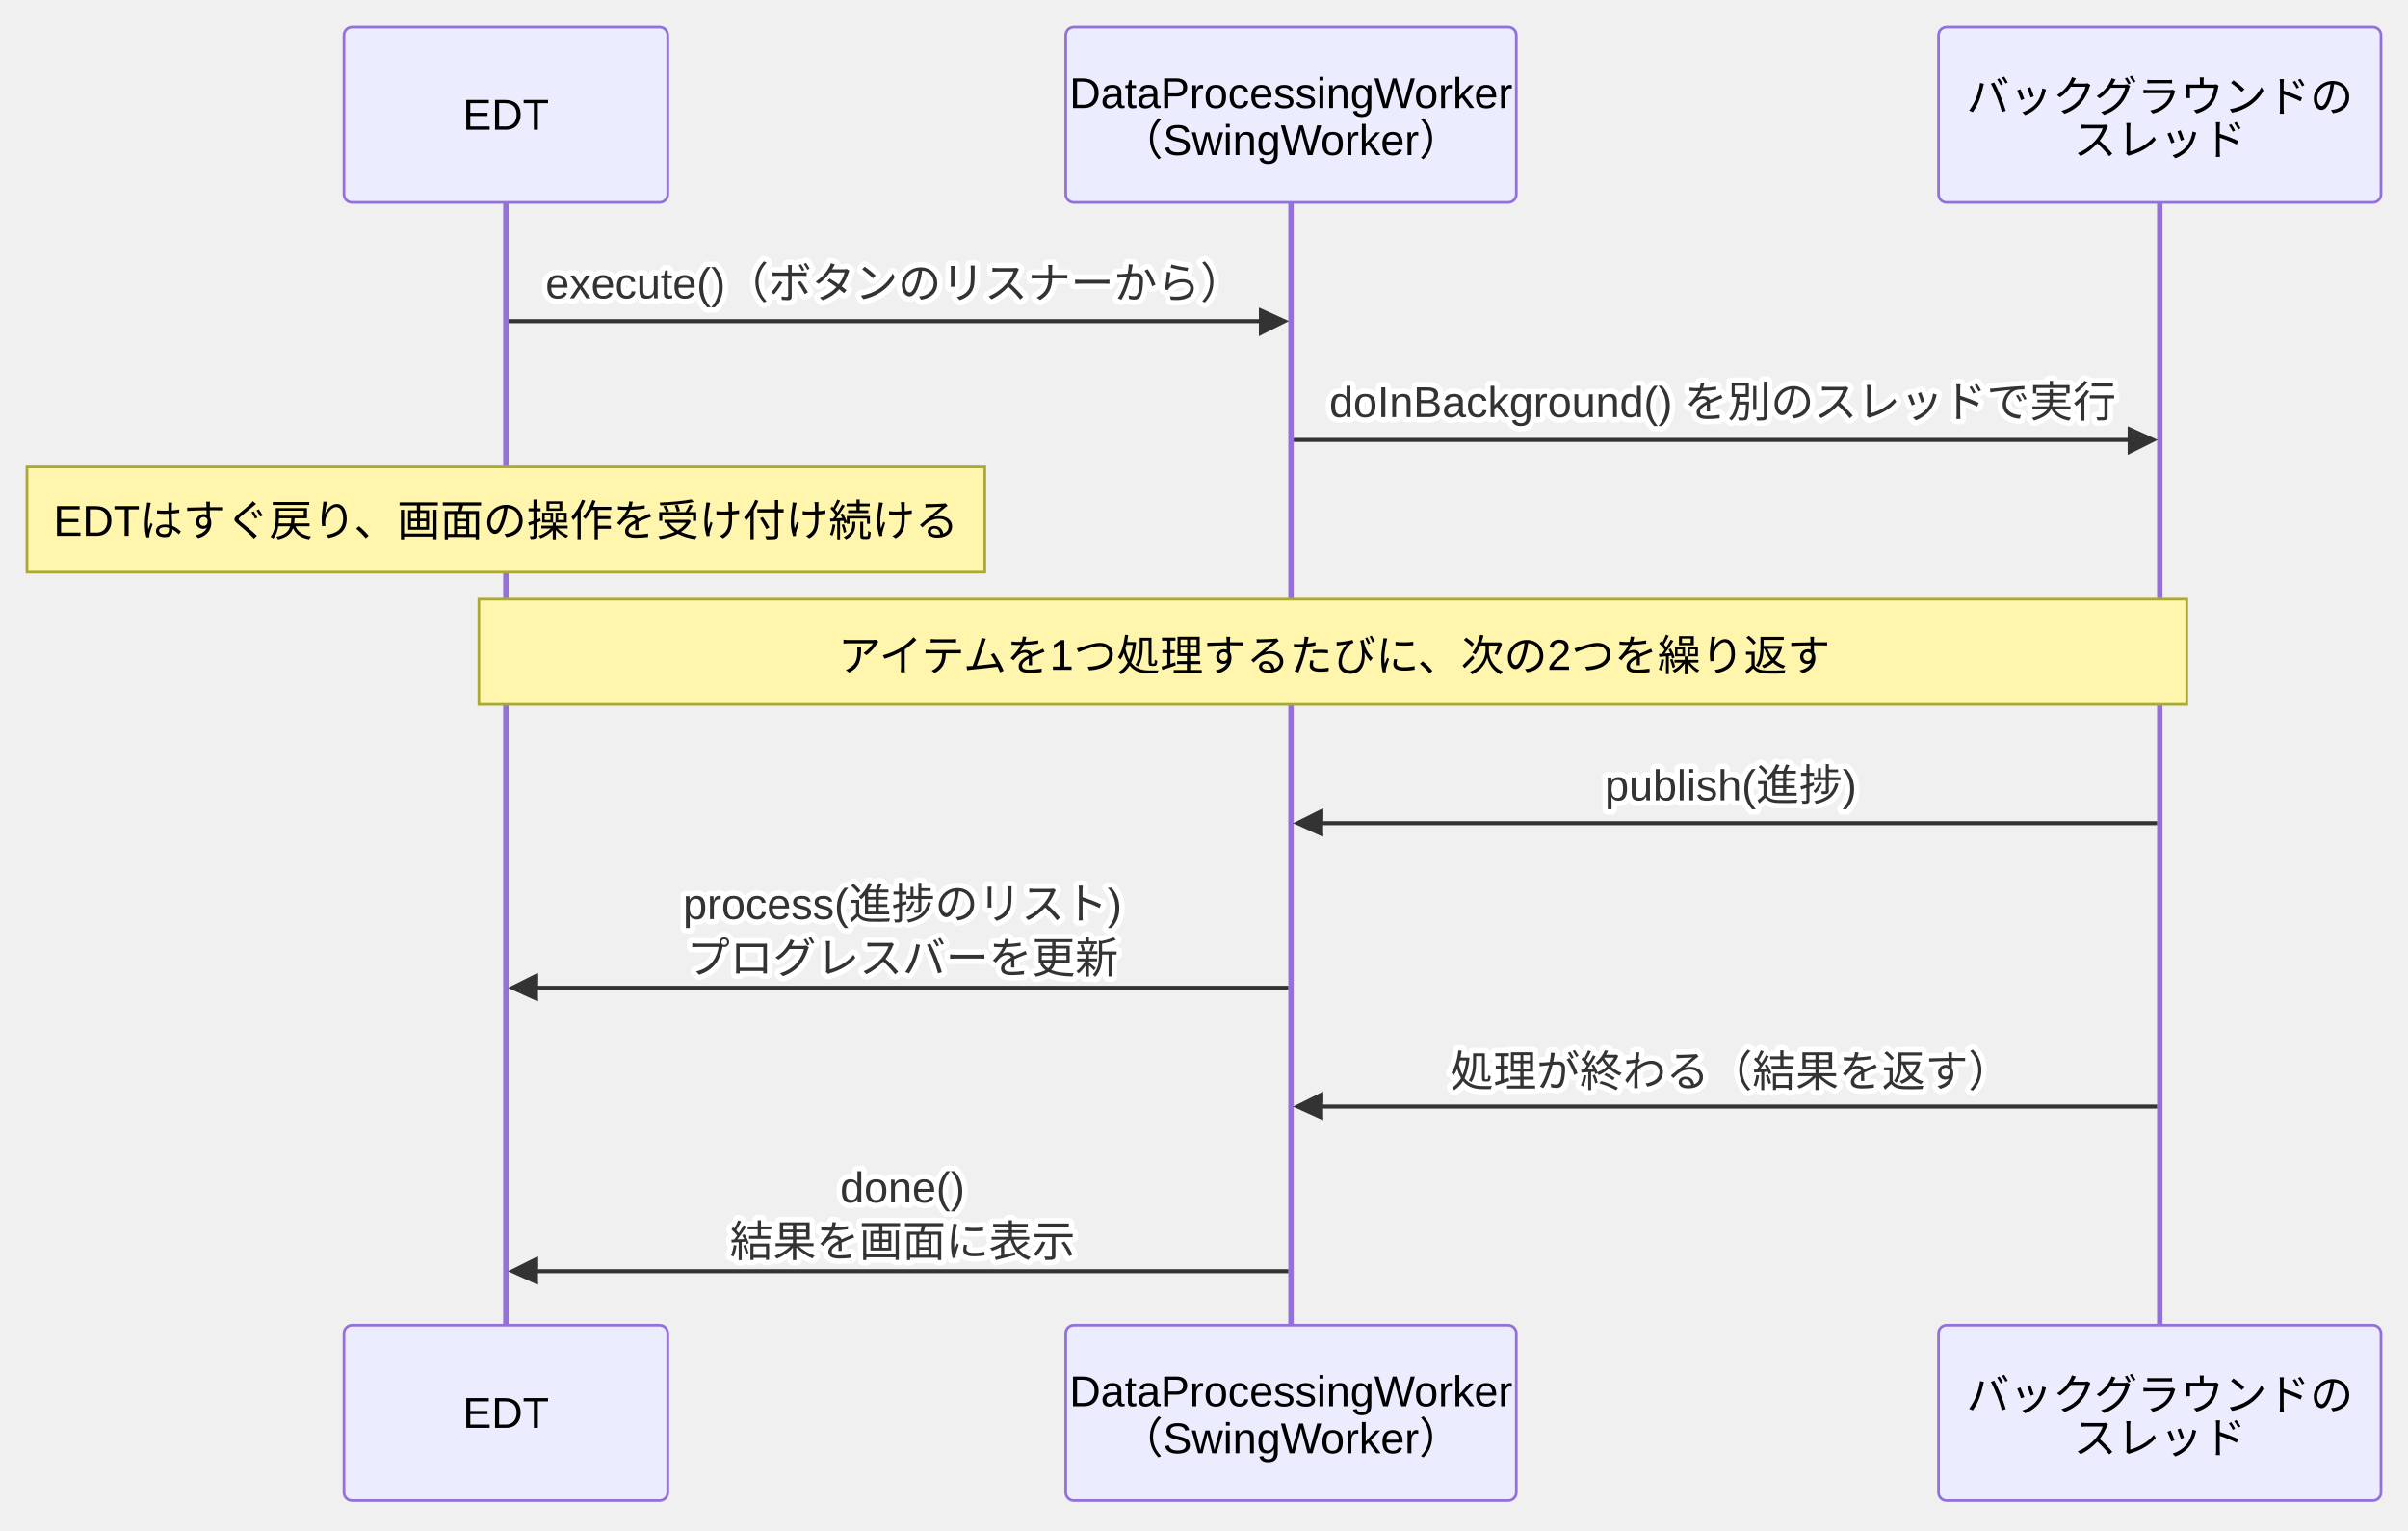
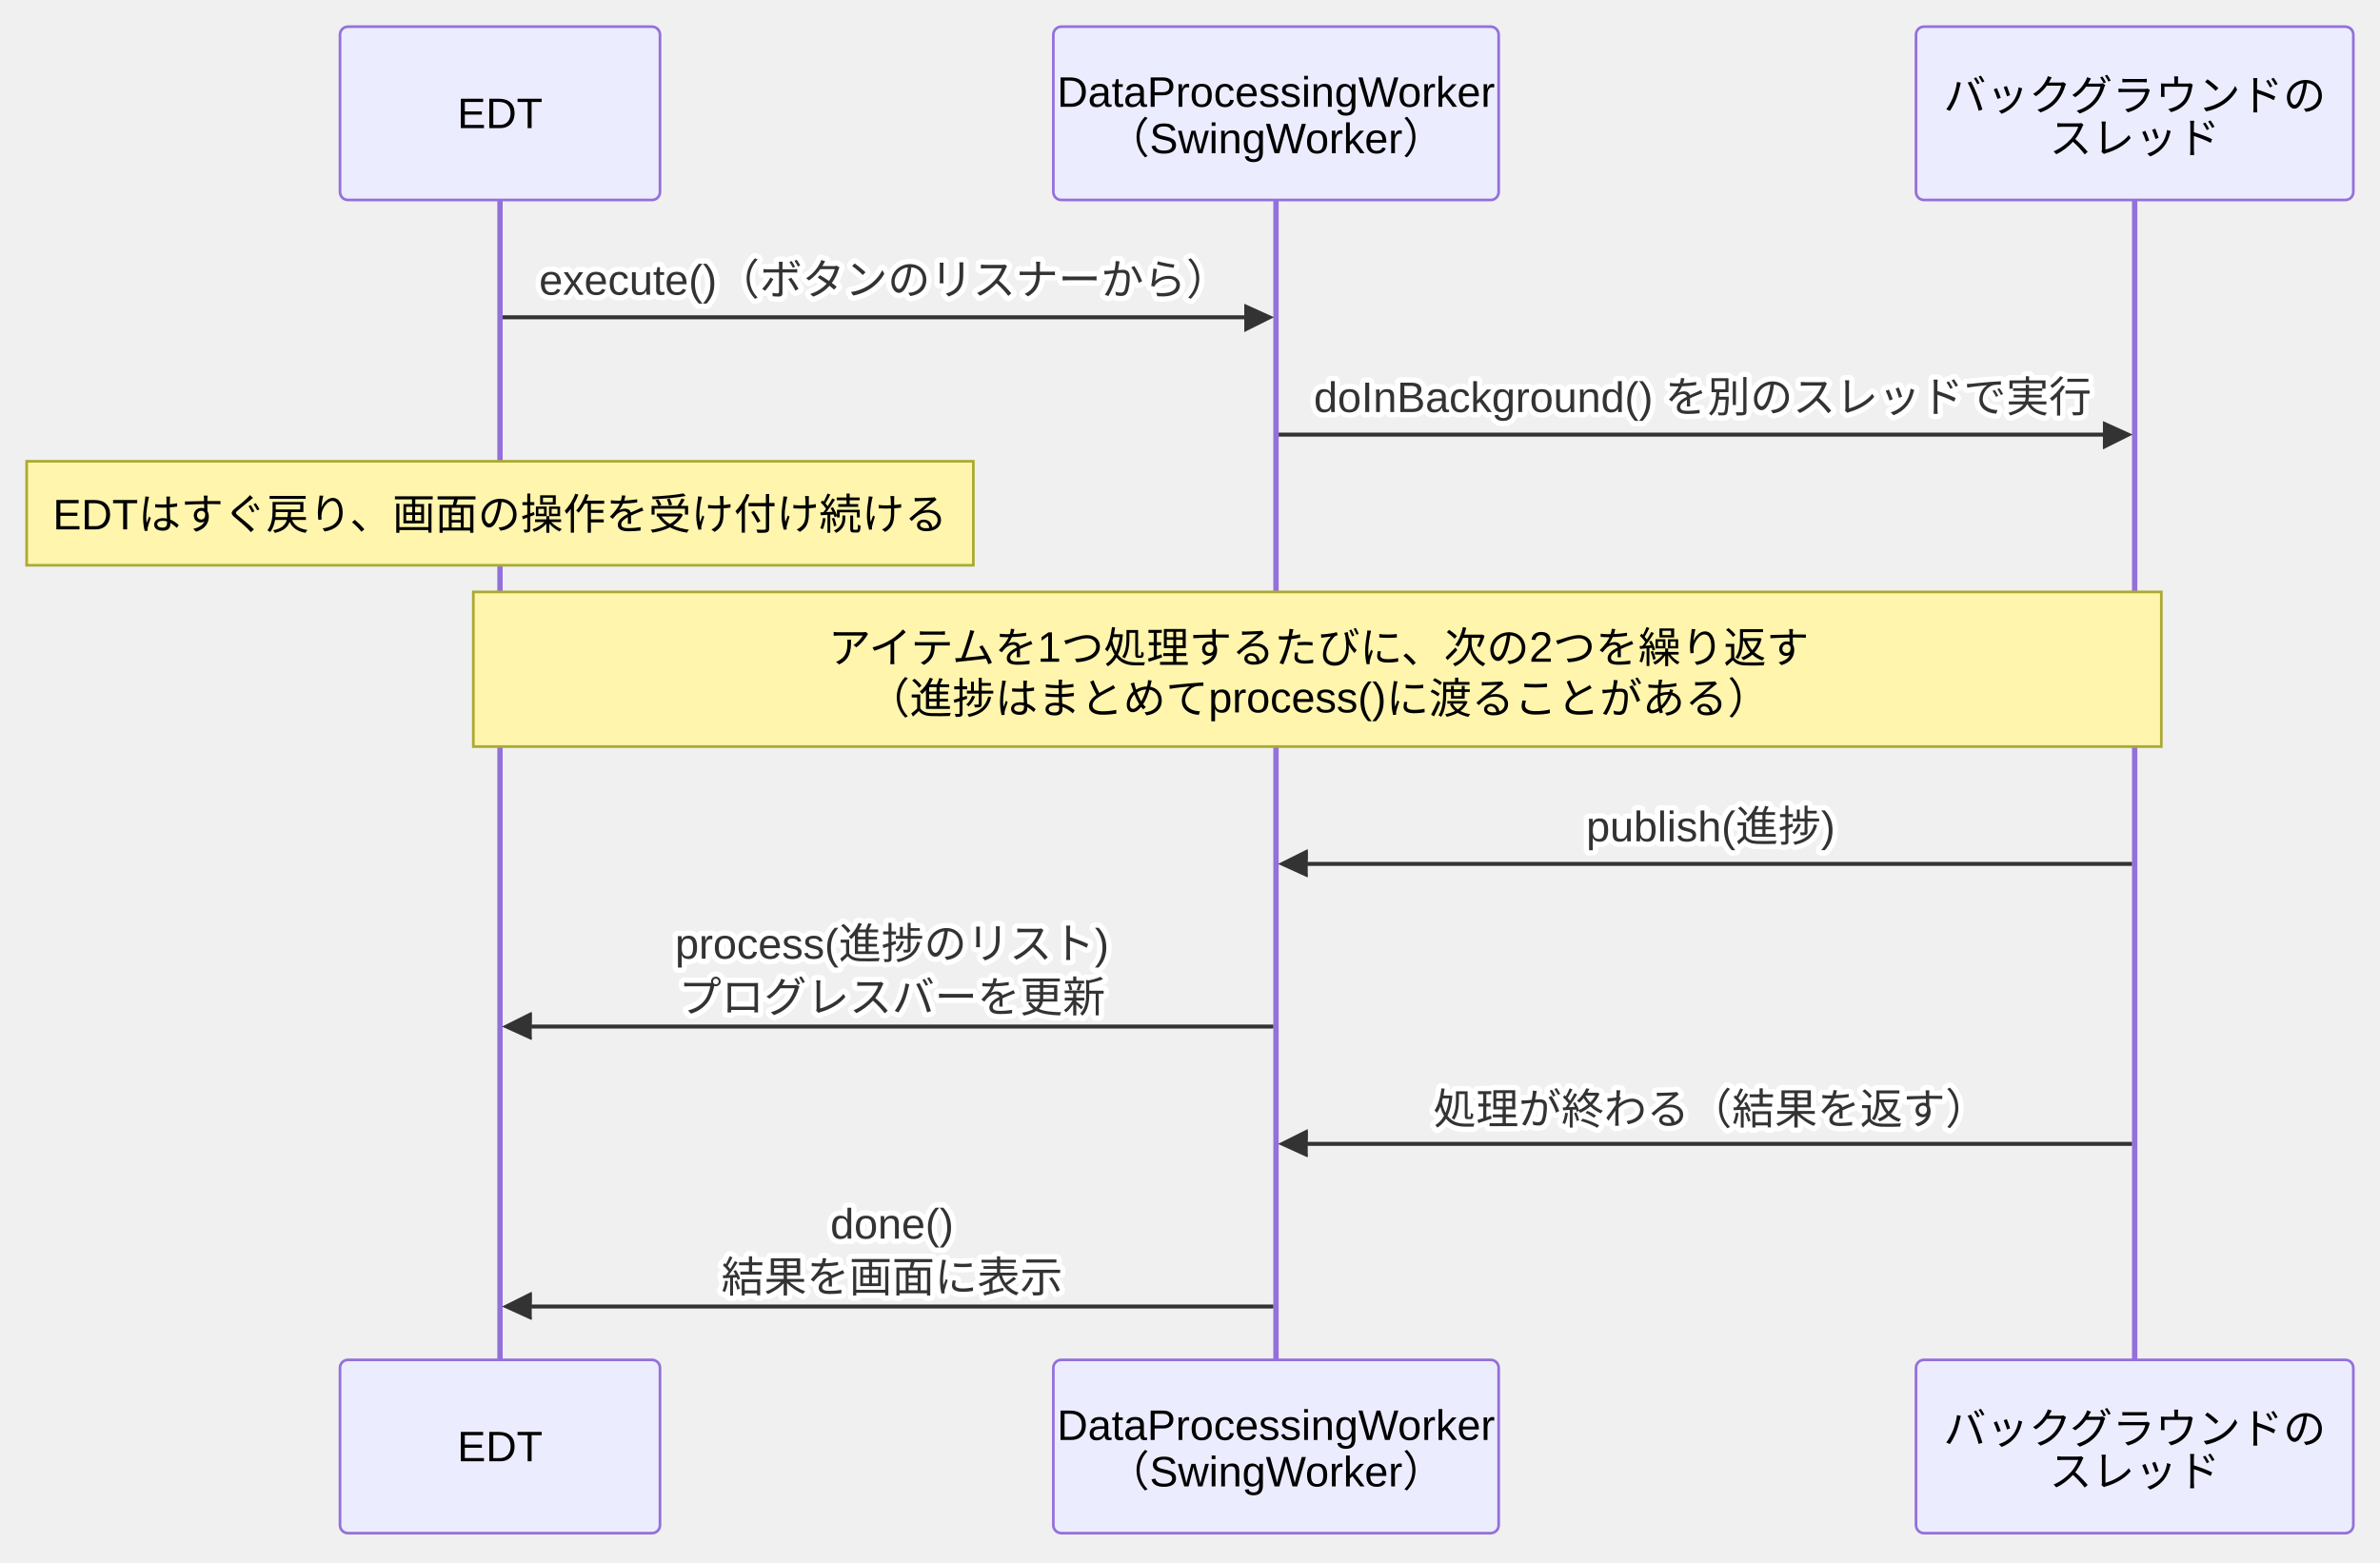
- <svg xmlns="http://www.w3.org/2000/svg" id="my-svg" width="892.5" height="567" viewBox="-127.5 -10 892.5 567" role="graphics-document document" aria-roledescription="sequence" style="background-color: white;">
+ <svg xmlns="http://www.w3.org/2000/svg" id="my-svg" width="892.5" height="586" viewBox="-127.5 -10 892.5 586" role="graphics-document document" aria-roledescription="sequence" style="background-color: white;">
  <g>
-     <rect x="591" y="481" fill="#eaeaea" stroke="#666" width="164" height="65" name="BG" rx="3" ry="3" class="actor actor-bottom" />
-     <text x="673" y="513.5" dominant-baseline="central" alignment-baseline="central" class="actor actor-box" style="text-anchor: middle; font-size: 16px; font-weight: 400;">
+     <rect x="591" y="500" fill="#eaeaea" stroke="#666" width="164" height="65" name="BG" rx="3" ry="3" class="actor actor-bottom" />
+     <text x="673" y="532.5" dominant-baseline="central" alignment-baseline="central" class="actor actor-box" style="text-anchor: middle; font-size: 16px; font-weight: 400;">
      <tspan x="673" dy="-8">バックグラウンドの</tspan>
    </text>
-     <text x="673" y="513.5" dominant-baseline="central" alignment-baseline="central" class="actor actor-box" style="text-anchor: middle; font-size: 16px; font-weight: 400;">
+     <text x="673" y="532.5" dominant-baseline="central" alignment-baseline="central" class="actor actor-box" style="text-anchor: middle; font-size: 16px; font-weight: 400;">
      <tspan x="673" dy="8">スレッド</tspan>
    </text>
  </g>
  <g>
-     <rect x="267.5" y="481" fill="#eaeaea" stroke="#666" width="167" height="65" name="W" rx="3" ry="3" class="actor actor-bottom" />
-     <text x="351" y="513.5" dominant-baseline="central" alignment-baseline="central" class="actor actor-box" style="text-anchor: middle; font-size: 16px; font-weight: 400;">
+     <rect x="267.5" y="500" fill="#eaeaea" stroke="#666" width="167" height="65" name="W" rx="3" ry="3" class="actor actor-bottom" />
+     <text x="351" y="532.5" dominant-baseline="central" alignment-baseline="central" class="actor actor-box" style="text-anchor: middle; font-size: 16px; font-weight: 400;">
      <tspan x="351" dy="-8">DataProcessingWorker</tspan>
    </text>
-     <text x="351" y="513.5" dominant-baseline="central" alignment-baseline="central" class="actor actor-box" style="text-anchor: middle; font-size: 16px; font-weight: 400;">
+     <text x="351" y="532.5" dominant-baseline="central" alignment-baseline="central" class="actor actor-box" style="text-anchor: middle; font-size: 16px; font-weight: 400;">
      <tspan x="351" dy="8">（SwingWorker）</tspan>
    </text>
  </g>
  <g>
-     <rect x="0" y="481" fill="#eaeaea" stroke="#666" width="120" height="65" name="EDT" rx="3" ry="3" class="actor actor-bottom" />
-     <text x="60" y="513.5" dominant-baseline="central" alignment-baseline="central" class="actor actor-box" style="text-anchor: middle; font-size: 16px; font-weight: 400;">
+     <rect x="0" y="500" fill="#eaeaea" stroke="#666" width="120" height="65" name="EDT" rx="3" ry="3" class="actor actor-bottom" />
+     <text x="60" y="532.5" dominant-baseline="central" alignment-baseline="central" class="actor actor-box" style="text-anchor: middle; font-size: 16px; font-weight: 400;">
      <tspan x="60" dy="0">EDT</tspan>
    </text>
  </g>
  <g>
-     <line id="actor2" x1="673" y1="65" x2="673" y2="481" class="actor-line 200" stroke-width="0.5px" stroke="#999" name="BG" data-et="life-line" data-id="BG" />
+     <line id="actor2" x1="673" y1="65" x2="673" y2="500" class="actor-line 200" stroke-width="0.5px" stroke="#999" name="BG" data-et="life-line" data-id="BG" />
    <g id="root-2" data-et="participant" data-type="participant" data-id="BG">
      <rect x="591" y="0" fill="#eaeaea" stroke="#666" width="164" height="65" name="BG" rx="3" ry="3" class="actor actor-top" />
      <text x="673" y="32.5" dominant-baseline="central" alignment-baseline="central" class="actor actor-box" style="text-anchor: middle; font-size: 16px; font-weight: 400;">
        <tspan x="673" dy="-8">バックグラウンドの</tspan>
      </text>
      <text x="673" y="32.5" dominant-baseline="central" alignment-baseline="central" class="actor actor-box" style="text-anchor: middle; font-size: 16px; font-weight: 400;">
        <tspan x="673" dy="8">スレッド</tspan>
      </text>
    </g>
  </g>
  <g>
-     <line id="actor1" x1="351" y1="65" x2="351" y2="481" class="actor-line 200" stroke-width="0.5px" stroke="#999" name="W" data-et="life-line" data-id="W" />
+     <line id="actor1" x1="351" y1="65" x2="351" y2="500" class="actor-line 200" stroke-width="0.5px" stroke="#999" name="W" data-et="life-line" data-id="W" />
    <g id="root-1" data-et="participant" data-type="participant" data-id="W">
      <rect x="267.5" y="0" fill="#eaeaea" stroke="#666" width="167" height="65" name="W" rx="3" ry="3" class="actor actor-top" />
      <text x="351" y="32.5" dominant-baseline="central" alignment-baseline="central" class="actor actor-box" style="text-anchor: middle; font-size: 16px; font-weight: 400;">
        <tspan x="351" dy="-8">DataProcessingWorker</tspan>
      </text>
      <text x="351" y="32.5" dominant-baseline="central" alignment-baseline="central" class="actor actor-box" style="text-anchor: middle; font-size: 16px; font-weight: 400;">
        <tspan x="351" dy="8">（SwingWorker）</tspan>
      </text>
    </g>
  </g>
  <g>
-     <line id="actor0" x1="60" y1="65" x2="60" y2="481" class="actor-line 200" stroke-width="0.5px" stroke="#999" name="EDT" data-et="life-line" data-id="EDT" />
+     <line id="actor0" x1="60" y1="65" x2="60" y2="500" class="actor-line 200" stroke-width="0.5px" stroke="#999" name="EDT" data-et="life-line" data-id="EDT" />
    <g id="root-0" data-et="participant" data-type="participant" data-id="EDT">
      <rect x="0" y="0" fill="#eaeaea" stroke="#666" width="120" height="65" name="EDT" rx="3" ry="3" class="actor actor-top" />
      <text x="60" y="32.5" dominant-baseline="central" alignment-baseline="central" class="actor actor-box" style="text-anchor: middle; font-size: 16px; font-weight: 400;">
        <tspan x="60" dy="0">EDT</tspan>
      </text>
    </g>
  </g>
  <style>#my-svg{font-family:"trebuchet ms",verdana,arial,sans-serif;font-size:16px;fill:#333;}@keyframes edge-animation-frame{from{stroke-dashoffset:0;}}@keyframes dash{to{stroke-dashoffset:0;}}#my-svg .edge-animation-slow{stroke-dasharray:9,5!important;stroke-dashoffset:900;animation:dash 50s linear infinite;stroke-linecap:round;}#my-svg .edge-animation-fast{stroke-dasharray:9,5!important;stroke-dashoffset:900;animation:dash 20s linear infinite;stroke-linecap:round;}#my-svg .error-icon{fill:#552222;}#my-svg .error-text{fill:#552222;stroke:#552222;}#my-svg .edge-thickness-normal{stroke-width:1px;}#my-svg .edge-thickness-thick{stroke-width:3.5px;}#my-svg .edge-pattern-solid{stroke-dasharray:0;}#my-svg .edge-thickness-invisible{stroke-width:0;fill:none;}#my-svg .edge-pattern-dashed{stroke-dasharray:3;}#my-svg .edge-pattern-dotted{stroke-dasharray:2;}#my-svg .marker{fill:#333333;stroke:#333333;}#my-svg .marker.cross{stroke:#333333;}#my-svg svg{font-family:"trebuchet ms",verdana,arial,sans-serif;font-size:16px;}#my-svg p{margin:0;}#my-svg .actor{stroke:#9370DB;fill:#ECECFF;stroke-width:1;}#my-svg rect.actor.outer-path[data-look="neo"]{filter:drop-shadow(1px 2px 2px rgba(185, 185, 185, 1));}#my-svg rect.note[data-look="neo"]{stroke:#aaaa33;fill:#fff5ad;filter:drop-shadow(1px 2px 2px rgba(185, 185, 185, 1));}#my-svg text.actor&gt;tspan{fill:black;stroke:none;}#my-svg .actor-line{stroke:#9370DB;}#my-svg .innerArc{stroke-width:1.5;stroke-dasharray:none;}#my-svg .messageLine0{stroke-width:1.5;stroke-dasharray:none;stroke:#333;}#my-svg .messageLine1{stroke-width:1.5;stroke-dasharray:2,2;stroke:#333;}#my-svg [id$="-arrowhead"] path{fill:#333;stroke:#333;}#my-svg .sequenceNumber{fill:white;}#my-svg [id$="-sequencenumber"]{fill:#333;}#my-svg [id$="-crosshead"] path{fill:#333;stroke:#333;}#my-svg .messageText{fill:#333;stroke:none;}#my-svg .labelBox{stroke:#9370DB;fill:#ECECFF;filter:none;}#my-svg .labelText,#my-svg .labelText&gt;tspan{fill:black;stroke:none;}#my-svg .loopText,#my-svg .loopText&gt;tspan{fill:black;stroke:none;}#my-svg .sectionTitle,#my-svg .sectionTitle&gt;tspan{fill:black;stroke:none;}#my-svg .loopLine{stroke-width:2px;stroke-dasharray:2,2;stroke:#9370DB;fill:#9370DB;}#my-svg .note{stroke:#aaaa33;fill:#fff5ad;}#my-svg .noteText,#my-svg .noteText&gt;tspan{fill:black;stroke:none;font-weight:normal;}#my-svg .activation0{fill:#f4f4f4;stroke:#666;}#my-svg .activation1{fill:#f4f4f4;stroke:#666;}#my-svg .activation2{fill:#f4f4f4;stroke:#666;}#my-svg .actorPopupMenu{position:absolute;}#my-svg .actorPopupMenuPanel{position:absolute;fill:#ECECFF;box-shadow:0px 8px 16px 0px rgba(0,0,0,0.2);filter:drop-shadow(3px 5px 2px rgb(0 0 0 / 0.4));}#my-svg .actor-man circle,#my-svg line{fill:#ECECFF;stroke-width:2px;}#my-svg g rect.rect{filter:drop-shadow(1px 2px 2px rgba(185, 185, 185, 1));stroke:#9370DB;}#my-svg .node .neo-node{stroke:#9370DB;}#my-svg [data-look="neo"].node rect,#my-svg [data-look="neo"].cluster rect,#my-svg [data-look="neo"].node polygon{stroke:#9370DB;filter:drop-shadow(1px 2px 2px rgba(185, 185, 185, 1));}#my-svg [data-look="neo"].swimlane.cluster rect{filter:none;}#my-svg [data-look="neo"].node path{stroke:#9370DB;stroke-width:1px;}#my-svg [data-look="neo"].node .outer-path{filter:drop-shadow(1px 2px 2px rgba(185, 185, 185, 1));}#my-svg [data-look="neo"].node .neo-line path{stroke:#9370DB;filter:none;}#my-svg [data-look="neo"].node circle{stroke:#9370DB;filter:drop-shadow(1px 2px 2px rgba(185, 185, 185, 1));}#my-svg [data-look="neo"].node circle .state-start{fill:#000000;}#my-svg [data-look="neo"].icon-shape .icon{fill:#9370DB;filter:drop-shadow(1px 2px 2px rgba(185, 185, 185, 1));}#my-svg [data-look="neo"].icon-shape .icon-neo path{stroke:#9370DB;filter:drop-shadow(1px 2px 2px rgba(185, 185, 185, 1));}#my-svg .messageText,#my-svg .loopText,#my-svg .labelText,#my-svg .edgeLabel text,#my-svg .relationshipLabel,#my-svg .tick text{paint-order:stroke;stroke:rgb(255, 255, 255);stroke-width:4px;stroke-linejoin:round;}#my-svg :root{--mermaid-font-family:"trebuchet ms",verdana,arial,sans-serif;}</style>
  <g />
  <defs>
    <symbol id="my-svg-computer" width="24" height="24">
      <path transform="scale(.5)" d="M2 2v13h20v-13h-20zm18 11h-16v-9h16v9zm-10.228 6l.466-1h3.524l.467 1h-4.457zm14.228 3h-24l2-6h2.104l-1.33 4h18.45l-1.297-4h2.073l2 6zm-5-10h-14v-7h14v7z" />
    </symbol>
  </defs>
  <defs>
    <symbol id="my-svg-database" fill-rule="evenodd" clip-rule="evenodd">
      <path transform="scale(.5)" d="M12.258.001l.256.004.255.005.253.008.251.01.249.012.247.015.246.016.242.019.241.02.239.023.236.024.233.027.231.028.229.031.225.032.223.034.22.036.217.038.214.04.211.041.208.043.205.045.201.046.198.048.194.05.191.051.187.053.183.054.18.056.175.057.172.059.168.06.163.061.16.063.155.064.15.066.074.033.073.033.071.034.07.034.069.035.068.035.067.035.066.035.064.036.064.036.062.036.06.036.06.037.058.037.058.037.055.038.055.038.053.038.052.038.051.039.05.039.048.039.047.039.045.04.044.04.043.04.041.04.04.041.039.041.037.041.036.041.034.041.033.042.032.042.03.042.029.042.027.042.026.043.024.043.023.043.021.043.02.043.018.044.017.043.015.044.013.044.012.044.011.045.009.044.007.045.006.045.004.045.002.045.001.045v17l-.001.045-.002.045-.004.045-.006.045-.007.045-.009.044-.011.045-.012.044-.013.044-.015.044-.017.043-.018.044-.02.043-.021.043-.023.043-.024.043-.026.043-.027.042-.029.042-.03.042-.032.042-.033.042-.034.041-.036.041-.037.041-.039.041-.04.041-.041.04-.043.04-.044.04-.045.04-.047.039-.048.039-.05.039-.051.039-.052.038-.053.038-.055.038-.055.038-.058.037-.058.037-.06.037-.06.036-.062.036-.064.036-.064.036-.066.035-.067.035-.068.035-.069.035-.07.034-.071.034-.073.033-.074.033-.15.066-.155.064-.16.063-.163.061-.168.06-.172.059-.175.057-.18.056-.183.054-.187.053-.191.051-.194.05-.198.048-.201.046-.205.045-.208.043-.211.041-.214.04-.217.038-.22.036-.223.034-.225.032-.229.031-.231.028-.233.027-.236.024-.239.023-.241.02-.242.019-.246.016-.247.015-.249.012-.251.01-.253.008-.255.005-.256.004-.258.001-.258-.001-.256-.004-.255-.005-.253-.008-.251-.01-.249-.012-.247-.015-.245-.016-.243-.019-.241-.02-.238-.023-.236-.024-.234-.027-.231-.028-.228-.031-.226-.032-.223-.034-.22-.036-.217-.038-.214-.04-.211-.041-.208-.043-.204-.045-.201-.046-.198-.048-.195-.05-.19-.051-.187-.053-.184-.054-.179-.056-.176-.057-.172-.059-.167-.06-.164-.061-.159-.063-.155-.064-.151-.066-.074-.033-.072-.033-.072-.034-.07-.034-.069-.035-.068-.035-.067-.035-.066-.035-.064-.036-.063-.036-.062-.036-.061-.036-.06-.037-.058-.037-.057-.037-.056-.038-.055-.038-.053-.038-.052-.038-.051-.039-.049-.039-.049-.039-.046-.039-.046-.04-.044-.04-.043-.04-.041-.04-.04-.041-.039-.041-.037-.041-.036-.041-.034-.041-.033-.042-.032-.042-.03-.042-.029-.042-.027-.042-.026-.043-.024-.043-.023-.043-.021-.043-.02-.043-.018-.044-.017-.043-.015-.044-.013-.044-.012-.044-.011-.045-.009-.044-.007-.045-.006-.045-.004-.045-.002-.045-.001-.045v-17l.001-.045.002-.045.004-.045.006-.045.007-.045.009-.044.011-.045.012-.044.013-.044.015-.044.017-.043.018-.044.02-.043.021-.043.023-.043.024-.043.026-.043.027-.042.029-.042.03-.042.032-.042.033-.042.034-.041.036-.041.037-.041.039-.041.04-.041.041-.04.043-.04.044-.04.046-.04.046-.039.049-.039.049-.039.051-.039.052-.038.053-.038.055-.038.056-.038.057-.037.058-.037.06-.037.061-.036.062-.036.063-.036.064-.036.066-.035.067-.035.068-.035.069-.035.07-.034.072-.034.072-.033.074-.033.151-.066.155-.064.159-.063.164-.061.167-.06.172-.059.176-.057.179-.056.184-.054.187-.053.19-.051.195-.05.198-.048.201-.046.204-.045.208-.043.211-.041.214-.04.217-.038.22-.036.223-.034.226-.032.228-.031.231-.028.234-.027.236-.024.238-.023.241-.02.243-.019.245-.016.247-.015.249-.012.251-.01.253-.008.255-.005.256-.004.258-.001.258.001zm-9.258 20.499v.01l.001.021.003.021.004.022.005.021.006.022.007.022.009.023.01.022.011.023.012.023.013.023.015.023.016.024.017.023.018.024.019.024.021.024.022.025.023.024.024.025.052.049.056.05.061.051.066.051.07.051.075.051.079.052.084.052.088.052.092.052.097.052.102.051.105.052.11.052.114.051.119.051.123.051.127.05.131.05.135.05.139.048.144.049.147.047.152.047.155.047.16.045.163.045.167.043.171.043.176.041.178.041.183.039.187.039.19.037.194.035.197.035.202.033.204.031.209.03.212.029.216.027.219.025.222.024.226.021.23.02.233.018.236.016.24.015.243.012.246.01.249.008.253.005.256.004.259.001.26-.001.257-.004.254-.005.25-.008.247-.011.244-.012.241-.014.237-.016.233-.018.231-.021.226-.021.224-.024.22-.026.216-.027.212-.028.21-.031.205-.031.202-.034.198-.034.194-.036.191-.037.187-.039.183-.04.179-.04.175-.042.172-.043.168-.044.163-.045.16-.046.155-.046.152-.047.148-.048.143-.049.139-.049.136-.05.131-.05.126-.05.123-.051.118-.052.114-.051.11-.052.106-.052.101-.052.096-.052.092-.052.088-.053.083-.051.079-.052.074-.052.07-.051.065-.051.06-.051.056-.05.051-.05.023-.024.023-.025.021-.024.02-.024.019-.024.018-.024.017-.024.015-.023.014-.024.013-.023.012-.023.01-.023.01-.022.008-.022.006-.022.006-.022.004-.022.004-.021.001-.021.001-.021v-4.127l-.077.055-.08.053-.083.054-.085.053-.087.052-.09.052-.093.051-.095.05-.097.05-.1.049-.102.049-.105.048-.106.047-.109.047-.111.046-.114.045-.115.045-.118.044-.12.043-.122.042-.124.042-.126.041-.128.04-.13.04-.132.038-.134.038-.135.037-.138.037-.139.035-.142.035-.143.034-.144.033-.147.032-.148.031-.15.03-.151.03-.153.029-.154.027-.156.027-.158.026-.159.025-.161.024-.162.023-.163.022-.165.021-.166.02-.167.019-.169.018-.169.017-.171.016-.173.015-.173.014-.175.013-.175.012-.177.011-.178.01-.179.008-.179.008-.181.006-.182.005-.182.004-.184.003-.184.002h-.37l-.184-.002-.184-.003-.182-.004-.182-.005-.181-.006-.179-.008-.179-.008-.178-.01-.176-.011-.176-.012-.175-.013-.173-.014-.172-.015-.171-.016-.17-.017-.169-.018-.167-.019-.166-.02-.165-.021-.163-.022-.162-.023-.161-.024-.159-.025-.157-.026-.156-.027-.155-.027-.153-.029-.151-.03-.15-.03-.148-.031-.146-.032-.145-.033-.143-.034-.141-.035-.14-.035-.137-.037-.136-.037-.134-.038-.132-.038-.13-.04-.128-.04-.126-.041-.124-.042-.122-.042-.12-.044-.117-.043-.116-.045-.113-.045-.112-.046-.109-.047-.106-.047-.105-.048-.102-.049-.1-.049-.097-.05-.095-.05-.093-.052-.09-.051-.087-.052-.085-.053-.083-.054-.08-.054-.077-.054v4.127zm0-5.654v.011l.001.021.003.021.004.021.005.022.006.022.007.022.009.022.01.022.011.023.012.023.013.023.015.024.016.023.017.024.018.024.019.024.021.024.022.024.023.025.024.024.052.05.056.05.061.05.066.051.07.051.075.052.079.051.084.052.088.052.092.052.097.052.102.052.105.052.11.051.114.051.119.052.123.05.127.051.131.05.135.049.139.049.144.048.147.048.152.047.155.046.16.045.163.045.167.044.171.042.176.042.178.04.183.04.187.038.19.037.194.036.197.034.202.033.204.032.209.03.212.028.216.027.219.025.222.024.226.022.23.02.233.018.236.016.24.014.243.012.246.01.249.008.253.006.256.003.259.001.26-.001.257-.003.254-.006.25-.008.247-.01.244-.012.241-.015.237-.016.233-.018.231-.02.226-.022.224-.024.22-.025.216-.027.212-.029.21-.03.205-.032.202-.033.198-.035.194-.036.191-.037.187-.039.183-.039.179-.041.175-.042.172-.043.168-.044.163-.045.16-.045.155-.047.152-.047.148-.048.143-.048.139-.05.136-.049.131-.05.126-.051.123-.051.118-.051.114-.052.11-.052.106-.052.101-.052.096-.052.092-.052.088-.052.083-.052.079-.052.074-.051.07-.052.065-.051.06-.05.056-.051.051-.049.023-.025.023-.024.021-.025.02-.024.019-.024.018-.024.017-.024.015-.023.014-.023.013-.024.012-.022.01-.023.01-.023.008-.022.006-.022.006-.022.004-.021.004-.022.001-.021.001-.021v-4.139l-.077.054-.08.054-.083.054-.085.052-.087.053-.09.051-.093.051-.095.051-.097.05-.1.049-.102.049-.105.048-.106.047-.109.047-.111.046-.114.045-.115.044-.118.044-.12.044-.122.042-.124.042-.126.041-.128.04-.13.039-.132.039-.134.038-.135.037-.138.036-.139.036-.142.035-.143.033-.144.033-.147.033-.148.031-.15.03-.151.03-.153.028-.154.028-.156.027-.158.026-.159.025-.161.024-.162.023-.163.022-.165.021-.166.02-.167.019-.169.018-.169.017-.171.016-.173.015-.173.014-.175.013-.175.012-.177.011-.178.009-.179.009-.179.007-.181.007-.182.005-.182.004-.184.003-.184.002h-.37l-.184-.002-.184-.003-.182-.004-.182-.005-.181-.007-.179-.007-.179-.009-.178-.009-.176-.011-.176-.012-.175-.013-.173-.014-.172-.015-.171-.016-.17-.017-.169-.018-.167-.019-.166-.02-.165-.021-.163-.022-.162-.023-.161-.024-.159-.025-.157-.026-.156-.027-.155-.028-.153-.028-.151-.03-.15-.03-.148-.031-.146-.033-.145-.033-.143-.033-.141-.035-.14-.036-.137-.036-.136-.037-.134-.038-.132-.039-.13-.039-.128-.04-.126-.041-.124-.042-.122-.043-.12-.043-.117-.044-.116-.044-.113-.046-.112-.046-.109-.046-.106-.047-.105-.048-.102-.049-.1-.049-.097-.05-.095-.051-.093-.051-.09-.051-.087-.053-.085-.052-.083-.054-.08-.054-.077-.054v4.139zm0-5.666v.011l.001.02.003.022.004.021.005.022.006.021.007.022.009.023.01.022.011.023.012.023.013.023.015.023.016.024.017.024.018.023.019.024.021.025.022.024.023.024.024.025.052.05.056.05.061.05.066.051.07.051.075.052.079.051.084.052.088.052.092.052.097.052.102.052.105.051.11.052.114.051.119.051.123.051.127.05.131.05.135.05.139.049.144.048.147.048.152.047.155.046.16.045.163.045.167.043.171.043.176.042.178.04.183.04.187.038.19.037.194.036.197.034.202.033.204.032.209.03.212.028.216.027.219.025.222.024.226.021.23.02.233.018.236.017.24.014.243.012.246.01.249.008.253.006.256.003.259.001.26-.001.257-.003.254-.006.25-.008.247-.01.244-.013.241-.014.237-.016.233-.018.231-.02.226-.022.224-.024.22-.025.216-.027.212-.029.21-.03.205-.032.202-.033.198-.035.194-.036.191-.037.187-.039.183-.039.179-.041.175-.042.172-.043.168-.044.163-.045.16-.045.155-.047.152-.047.148-.048.143-.049.139-.049.136-.049.131-.051.126-.05.123-.051.118-.052.114-.051.11-.052.106-.052.101-.052.096-.052.092-.052.088-.052.083-.052.079-.052.074-.052.07-.051.065-.051.06-.051.056-.05.051-.049.023-.025.023-.025.021-.024.02-.024.019-.024.018-.024.017-.024.015-.023.014-.024.013-.023.012-.023.01-.022.01-.023.008-.022.006-.022.006-.022.004-.022.004-.021.001-.021.001-.021v-4.153l-.077.054-.08.054-.083.053-.085.053-.087.053-.09.051-.093.051-.095.051-.097.05-.1.049-.102.048-.105.048-.106.048-.109.046-.111.046-.114.046-.115.044-.118.044-.12.043-.122.043-.124.042-.126.041-.128.04-.13.039-.132.039-.134.038-.135.037-.138.036-.139.036-.142.034-.143.034-.144.033-.147.032-.148.032-.15.03-.151.03-.153.028-.154.028-.156.027-.158.026-.159.024-.161.024-.162.023-.163.023-.165.021-.166.02-.167.019-.169.018-.169.017-.171.016-.173.015-.173.014-.175.013-.175.012-.177.01-.178.01-.179.009-.179.007-.181.006-.182.006-.182.004-.184.003-.184.001-.185.001-.185-.001-.184-.001-.184-.003-.182-.004-.182-.006-.181-.006-.179-.007-.179-.009-.178-.01-.176-.01-.176-.012-.175-.013-.173-.014-.172-.015-.171-.016-.17-.017-.169-.018-.167-.019-.166-.02-.165-.021-.163-.023-.162-.023-.161-.024-.159-.024-.157-.026-.156-.027-.155-.028-.153-.028-.151-.03-.15-.03-.148-.032-.146-.032-.145-.033-.143-.034-.141-.034-.14-.036-.137-.036-.136-.037-.134-.038-.132-.039-.13-.039-.128-.041-.126-.041-.124-.041-.122-.043-.12-.043-.117-.044-.116-.044-.113-.046-.112-.046-.109-.046-.106-.048-.105-.048-.102-.048-.1-.05-.097-.049-.095-.051-.093-.051-.09-.052-.087-.052-.085-.053-.083-.053-.08-.054-.077-.054v4.153zm8.74-8.179l-.257.004-.254.005-.25.008-.247.011-.244.012-.241.014-.237.016-.233.018-.231.021-.226.022-.224.023-.22.026-.216.027-.212.028-.21.031-.205.032-.202.033-.198.034-.194.036-.191.038-.187.038-.183.04-.179.041-.175.042-.172.043-.168.043-.163.045-.16.046-.155.046-.152.048-.148.048-.143.048-.139.049-.136.05-.131.05-.126.051-.123.051-.118.051-.114.052-.11.052-.106.052-.101.052-.096.052-.092.052-.088.052-.083.052-.079.052-.074.051-.07.052-.065.051-.06.05-.056.05-.051.05-.023.025-.023.024-.021.024-.02.025-.019.024-.018.024-.017.023-.015.024-.014.023-.013.023-.012.023-.01.023-.01.022-.008.022-.006.023-.006.021-.004.022-.004.021-.001.021-.001.021.001.021.001.021.004.021.004.022.006.021.006.023.008.022.01.022.01.023.012.023.013.023.014.023.015.024.017.023.018.024.019.024.02.025.021.024.023.024.023.025.051.05.056.05.06.05.065.051.07.052.074.051.079.052.083.052.088.052.092.052.096.052.101.052.106.052.11.052.114.052.118.051.123.051.126.051.131.05.136.05.139.049.143.048.148.048.152.048.155.046.16.046.163.045.168.043.172.043.175.042.179.041.183.04.187.038.191.038.194.036.198.034.202.033.205.032.21.031.212.028.216.027.22.026.224.023.226.022.231.021.233.018.237.016.241.014.244.012.247.011.25.008.254.005.257.004.26.001.26-.001.257-.004.254-.005.25-.008.247-.011.244-.012.241-.014.237-.016.233-.018.231-.021.226-.022.224-.023.22-.026.216-.027.212-.028.21-.031.205-.032.202-.033.198-.034.194-.036.191-.038.187-.038.183-.04.179-.041.175-.042.172-.043.168-.043.163-.045.16-.046.155-.046.152-.048.148-.048.143-.048.139-.049.136-.05.131-.05.126-.051.123-.051.118-.051.114-.052.11-.052.106-.052.101-.052.096-.052.092-.052.088-.052.083-.052.079-.052.074-.051.07-.052.065-.051.06-.05.056-.05.051-.05.023-.025.023-.024.021-.024.02-.025.019-.024.018-.024.017-.023.015-.024.014-.023.013-.023.012-.023.01-.023.01-.022.008-.022.006-.023.006-.021.004-.022.004-.021.001-.021.001-.021-.001-.021-.001-.021-.004-.021-.004-.022-.006-.021-.006-.023-.008-.022-.01-.022-.01-.023-.012-.023-.013-.023-.014-.023-.015-.024-.017-.023-.018-.024-.019-.024-.02-.025-.021-.024-.023-.024-.023-.025-.051-.05-.056-.05-.06-.05-.065-.051-.07-.052-.074-.051-.079-.052-.083-.052-.088-.052-.092-.052-.096-.052-.101-.052-.106-.052-.11-.052-.114-.052-.118-.051-.123-.051-.126-.051-.131-.05-.136-.05-.139-.049-.143-.048-.148-.048-.152-.048-.155-.046-.16-.046-.163-.045-.168-.043-.172-.043-.175-.042-.179-.041-.183-.04-.187-.038-.191-.038-.194-.036-.198-.034-.202-.033-.205-.032-.21-.031-.212-.028-.216-.027-.22-.026-.224-.023-.226-.022-.231-.021-.233-.018-.237-.016-.241-.014-.244-.012-.247-.011-.25-.008-.254-.005-.257-.004-.26-.001-.26.001z" />
    </symbol>
  </defs>
  <defs>
    <symbol id="my-svg-clock" width="24" height="24">
      <path transform="scale(.5)" d="M12 2c5.514 0 10 4.486 10 10s-4.486 10-10 10-10-4.486-10-10 4.486-10 10-10zm0-2c-6.627 0-12 5.373-12 12s5.373 12 12 12 12-5.373 12-12-5.373-12-12-12zm5.848 12.459c.202.038.202.333.001.372-1.907.361-6.045 1.111-6.547 1.111-.719 0-1.301-.582-1.301-1.301 0-.512.77-5.447 1.125-7.445.034-.192.312-.181.343.014l.985 6.238 5.394 1.011z" />
    </symbol>
  </defs>
  <defs>
    <marker id="my-svg-arrowhead" refX="7.9" refY="5" markerUnits="userSpaceOnUse" markerWidth="12" markerHeight="12" orient="auto-start-reverse">
      <path d="M -1 0 L 10 5 L 0 10 z" />
    </marker>
  </defs>
  <defs>
    <marker id="my-svg-crosshead" markerWidth="15" markerHeight="8" orient="auto" refX="4" refY="4.5">
      <path fill="none" stroke="#000000" stroke-width="1pt" d="M 1,2 L 6,7 M 6,2 L 1,7" style="stroke-dasharray: 0, 0;" />
    </marker>
  </defs>
  <defs>
    <marker id="my-svg-filled-head" refX="15.5" refY="7" markerWidth="20" markerHeight="28" orient="auto">
      <path d="M 18,7 L9,13 L14,7 L9,1 Z" />
    </marker>
  </defs>
  <defs>
    <marker id="my-svg-sequencenumber" refX="15" refY="15" markerWidth="60" markerHeight="40" orient="auto">
      <circle cx="15" cy="15" r="6" />
    </marker>
  </defs>
  <defs>
    <marker id="my-svg-solidTopArrowHead" refX="7.9" refY="7.25" markerUnits="userSpaceOnUse" markerWidth="12" markerHeight="12" orient="auto-start-reverse">
      <path d="M 0 0 L 10 8 L 0 8 z" />
    </marker>
  </defs>
  <defs>
    <marker id="my-svg-solidBottomArrowHead" refX="7.9" refY="0.75" markerUnits="userSpaceOnUse" markerWidth="12" markerHeight="12" orient="auto-start-reverse">
      <path d="M 0 0 L 10 0 L 0 8 z" />
    </marker>
  </defs>
  <defs>
    <marker id="my-svg-stickTopArrowHead" refX="7.5" refY="7" markerUnits="userSpaceOnUse" markerWidth="12" markerHeight="12" orient="auto-start-reverse">
      <path d="M 0 0 L 7 7" stroke="black" stroke-width="1.5" fill="none" />
    </marker>
  </defs>
  <defs>
    <marker id="my-svg-stickBottomArrowHead" refX="7.5" refY="0" markerUnits="userSpaceOnUse" markerWidth="12" markerHeight="12" orient="auto-start-reverse">
      <path d="M 0 7 L 7 0" stroke="black" stroke-width="1.5" fill="none" />
    </marker>
  </defs>
  <g data-et="note" data-id="i2">
    <rect x="-117.5" y="163" fill="#EDF2AE" stroke="#666" width="355" height="39" class="note" />
    <text x="60" y="168" text-anchor="middle" dominant-baseline="middle" alignment-baseline="middle" class="noteText" dy="1em" style="font-size: 16px; font-weight: 400;">
      <tspan x="60">EDTはすぐ戻り、画面の操作を受け付け続ける</tspan>
    </text>
  </g>
  <g data-et="note" data-id="i3">
-     <rect x="50" y="212" fill="#EDF2AE" stroke="#666" width="633" height="39" class="note" />
+     <rect x="50" y="212" fill="#EDF2AE" stroke="#666" width="633" height="58" class="note" />
    <text x="367" y="217" text-anchor="middle" dominant-baseline="middle" alignment-baseline="middle" class="noteText" dy="1em" style="font-size: 16px; font-weight: 400;">
      <tspan x="367">アイテムを1つ処理するたびに、次の2つを繰り返す</tspan>
+     </text>
+     <text x="367" y="236" text-anchor="middle" dominant-baseline="middle" alignment-baseline="middle" class="noteText" dy="1em" style="font-size: 16px; font-weight: 400;">
+       <tspan x="367">（進捗はまとめてprocess()に渡ることがある）</tspan>
    </text>
  </g>
  <text x="204" y="80" text-anchor="middle" dominant-baseline="middle" alignment-baseline="middle" class="messageText" dy="1em" style="font-size: 16px; font-weight: 400;">execute()（ボタンのリスナーから）</text>
  <line x1="61" y1="109" x2="347" y2="109" class="messageLine0" data-et="message" data-id="i0" data-from="EDT" data-to="W" stroke-width="2" stroke="none" marker-end="url(#my-svg-arrowhead)" style="fill: none;" />
  <text x="511" y="124" text-anchor="middle" dominant-baseline="middle" alignment-baseline="middle" class="messageText" dy="1em" style="font-size: 16px; font-weight: 400;">doInBackground() を別のスレッドで実行</text>
  <line x1="352" y1="153" x2="669" y2="153" class="messageLine0" data-et="message" data-id="i1" data-from="W" data-to="BG" stroke-width="2" stroke="none" marker-end="url(#my-svg-arrowhead)" style="fill: none;" />
-   <text x="514" y="266" text-anchor="middle" dominant-baseline="middle" alignment-baseline="middle" class="messageText" dy="1em" style="font-size: 16px; font-weight: 400;">publish(進捗)</text>
-   <line x1="672" y1="295" x2="355" y2="295" class="messageLine0" data-et="message" data-id="i4" data-from="BG" data-to="W" stroke-width="2" stroke="none" marker-end="url(#my-svg-arrowhead)" style="fill: none;" />
-   <text x="207" y="310" text-anchor="middle" dominant-baseline="middle" alignment-baseline="middle" class="messageText" dy="1em" style="font-size: 16px; font-weight: 400;">process(進捗のリスト)</text>
-   <text x="207" y="329" text-anchor="middle" dominant-baseline="middle" alignment-baseline="middle" class="messageText" dy="1em" style="font-size: 16px; font-weight: 400;">プログレスバーを更新</text>
-   <line x1="350" y1="356" x2="64" y2="356" class="messageLine0" data-et="message" data-id="i5" data-from="W" data-to="EDT" stroke-width="2" stroke="none" marker-end="url(#my-svg-arrowhead)" style="fill: none;" />
-   <text x="514" y="371" text-anchor="middle" dominant-baseline="middle" alignment-baseline="middle" class="messageText" dy="1em" style="font-size: 16px; font-weight: 400;">処理が終わる（結果を返す）</text>
-   <line x1="672" y1="400" x2="355" y2="400" class="messageLine0" data-et="message" data-id="i6" data-from="BG" data-to="W" stroke-width="2" stroke="none" marker-end="url(#my-svg-arrowhead)" style="fill: none;" />
-   <text x="207" y="415" text-anchor="middle" dominant-baseline="middle" alignment-baseline="middle" class="messageText" dy="1em" style="font-size: 16px; font-weight: 400;">done()</text>
-   <text x="207" y="434" text-anchor="middle" dominant-baseline="middle" alignment-baseline="middle" class="messageText" dy="1em" style="font-size: 16px; font-weight: 400;">結果を画面に表示</text>
-   <line x1="350" y1="461" x2="64" y2="461" class="messageLine0" data-et="message" data-id="i7" data-from="W" data-to="EDT" stroke-width="2" stroke="none" marker-end="url(#my-svg-arrowhead)" style="fill: none;" />
+   <text x="514" y="285" text-anchor="middle" dominant-baseline="middle" alignment-baseline="middle" class="messageText" dy="1em" style="font-size: 16px; font-weight: 400;">publish(進捗)</text>
+   <line x1="672" y1="314" x2="355" y2="314" class="messageLine0" data-et="message" data-id="i4" data-from="BG" data-to="W" stroke-width="2" stroke="none" marker-end="url(#my-svg-arrowhead)" style="fill: none;" />
+   <text x="207" y="329" text-anchor="middle" dominant-baseline="middle" alignment-baseline="middle" class="messageText" dy="1em" style="font-size: 16px; font-weight: 400;">process(進捗のリスト)</text>
+   <text x="207" y="348" text-anchor="middle" dominant-baseline="middle" alignment-baseline="middle" class="messageText" dy="1em" style="font-size: 16px; font-weight: 400;">プログレスバーを更新</text>
+   <line x1="350" y1="375" x2="64" y2="375" class="messageLine0" data-et="message" data-id="i5" data-from="W" data-to="EDT" stroke-width="2" stroke="none" marker-end="url(#my-svg-arrowhead)" style="fill: none;" />
+   <text x="514" y="390" text-anchor="middle" dominant-baseline="middle" alignment-baseline="middle" class="messageText" dy="1em" style="font-size: 16px; font-weight: 400;">処理が終わる（結果を返す）</text>
+   <line x1="672" y1="419" x2="355" y2="419" class="messageLine0" data-et="message" data-id="i6" data-from="BG" data-to="W" stroke-width="2" stroke="none" marker-end="url(#my-svg-arrowhead)" style="fill: none;" />
+   <text x="207" y="434" text-anchor="middle" dominant-baseline="middle" alignment-baseline="middle" class="messageText" dy="1em" style="font-size: 16px; font-weight: 400;">done()</text>
+   <text x="207" y="453" text-anchor="middle" dominant-baseline="middle" alignment-baseline="middle" class="messageText" dy="1em" style="font-size: 16px; font-weight: 400;">結果を画面に表示</text>
+   <line x1="350" y1="480" x2="64" y2="480" class="messageLine0" data-et="message" data-id="i7" data-from="W" data-to="EDT" stroke-width="2" stroke="none" marker-end="url(#my-svg-arrowhead)" style="fill: none;" />
</svg>
